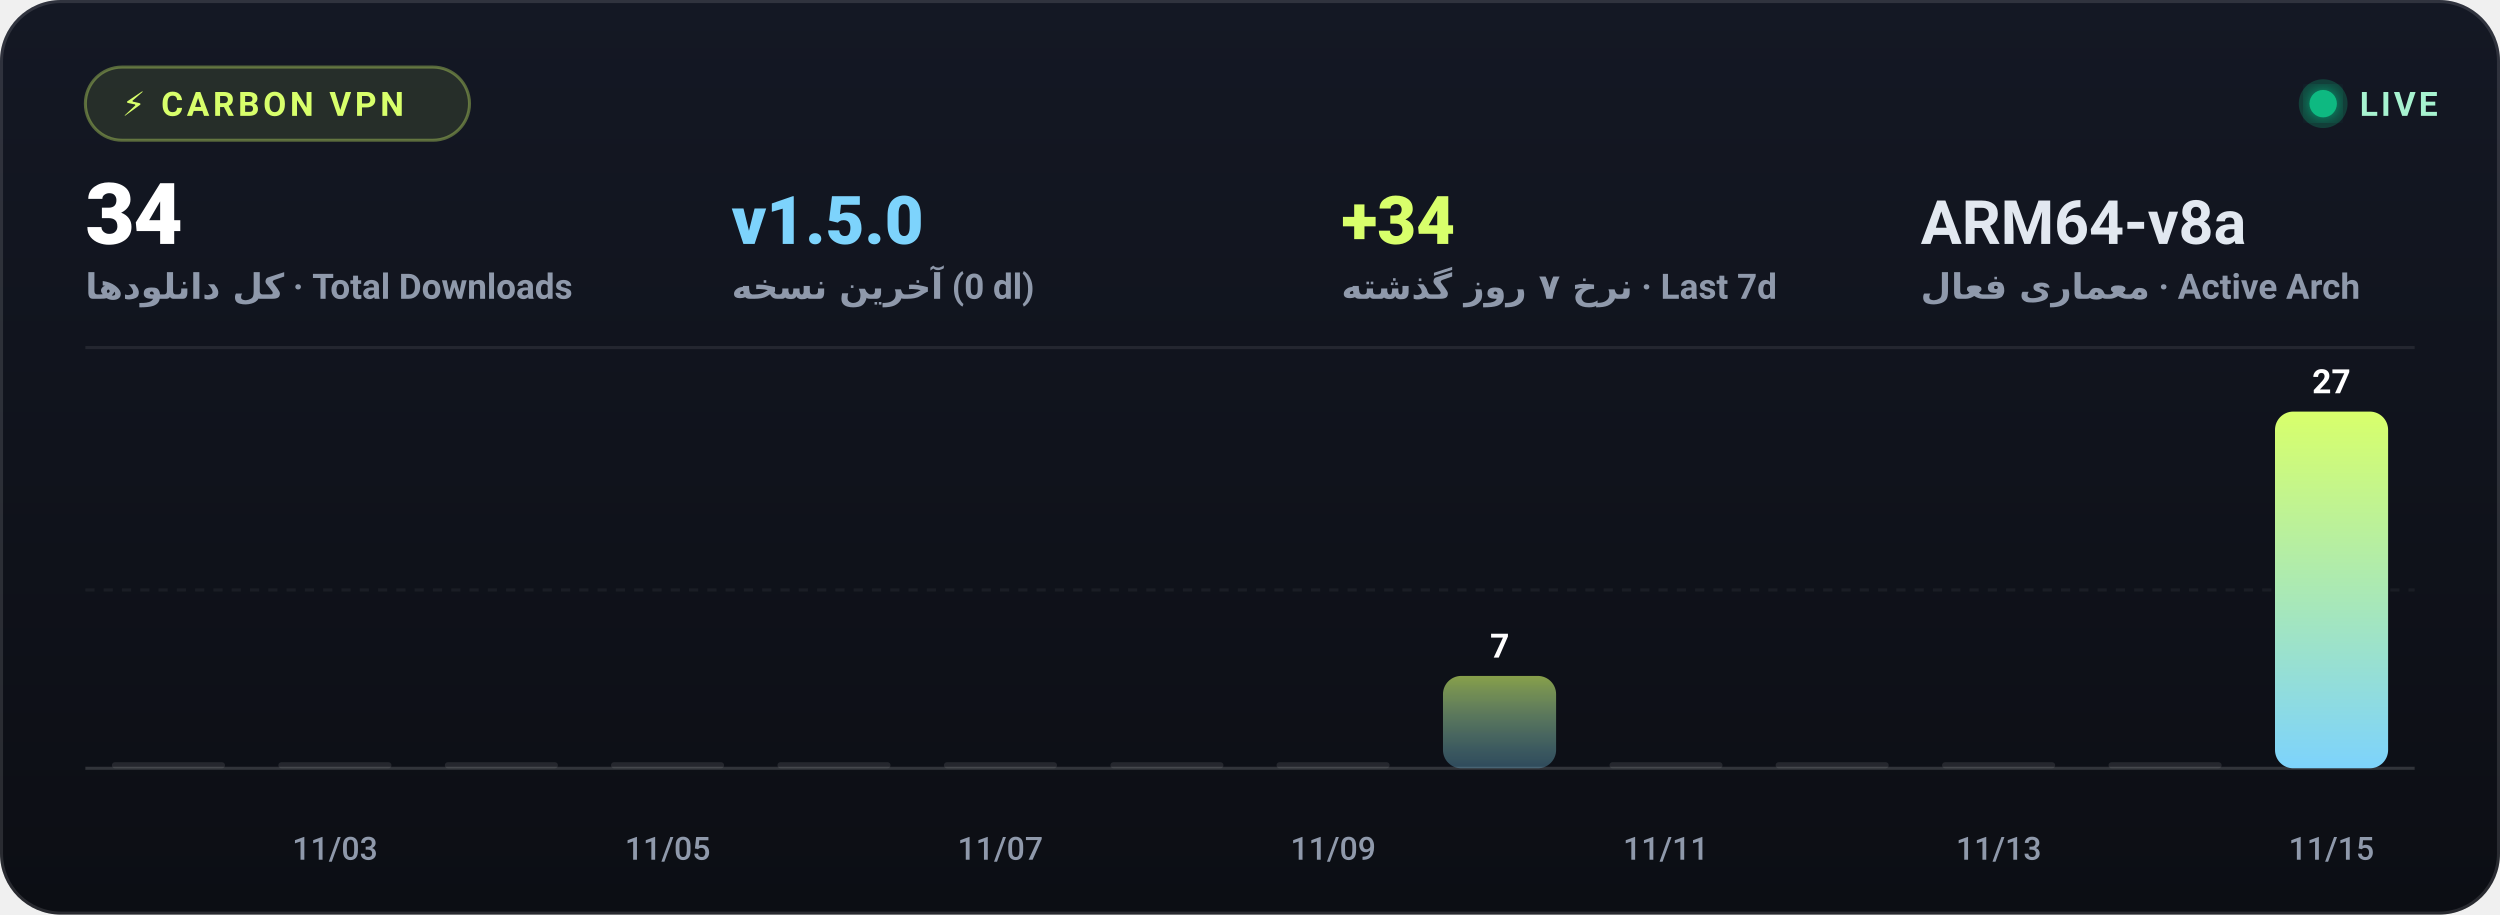
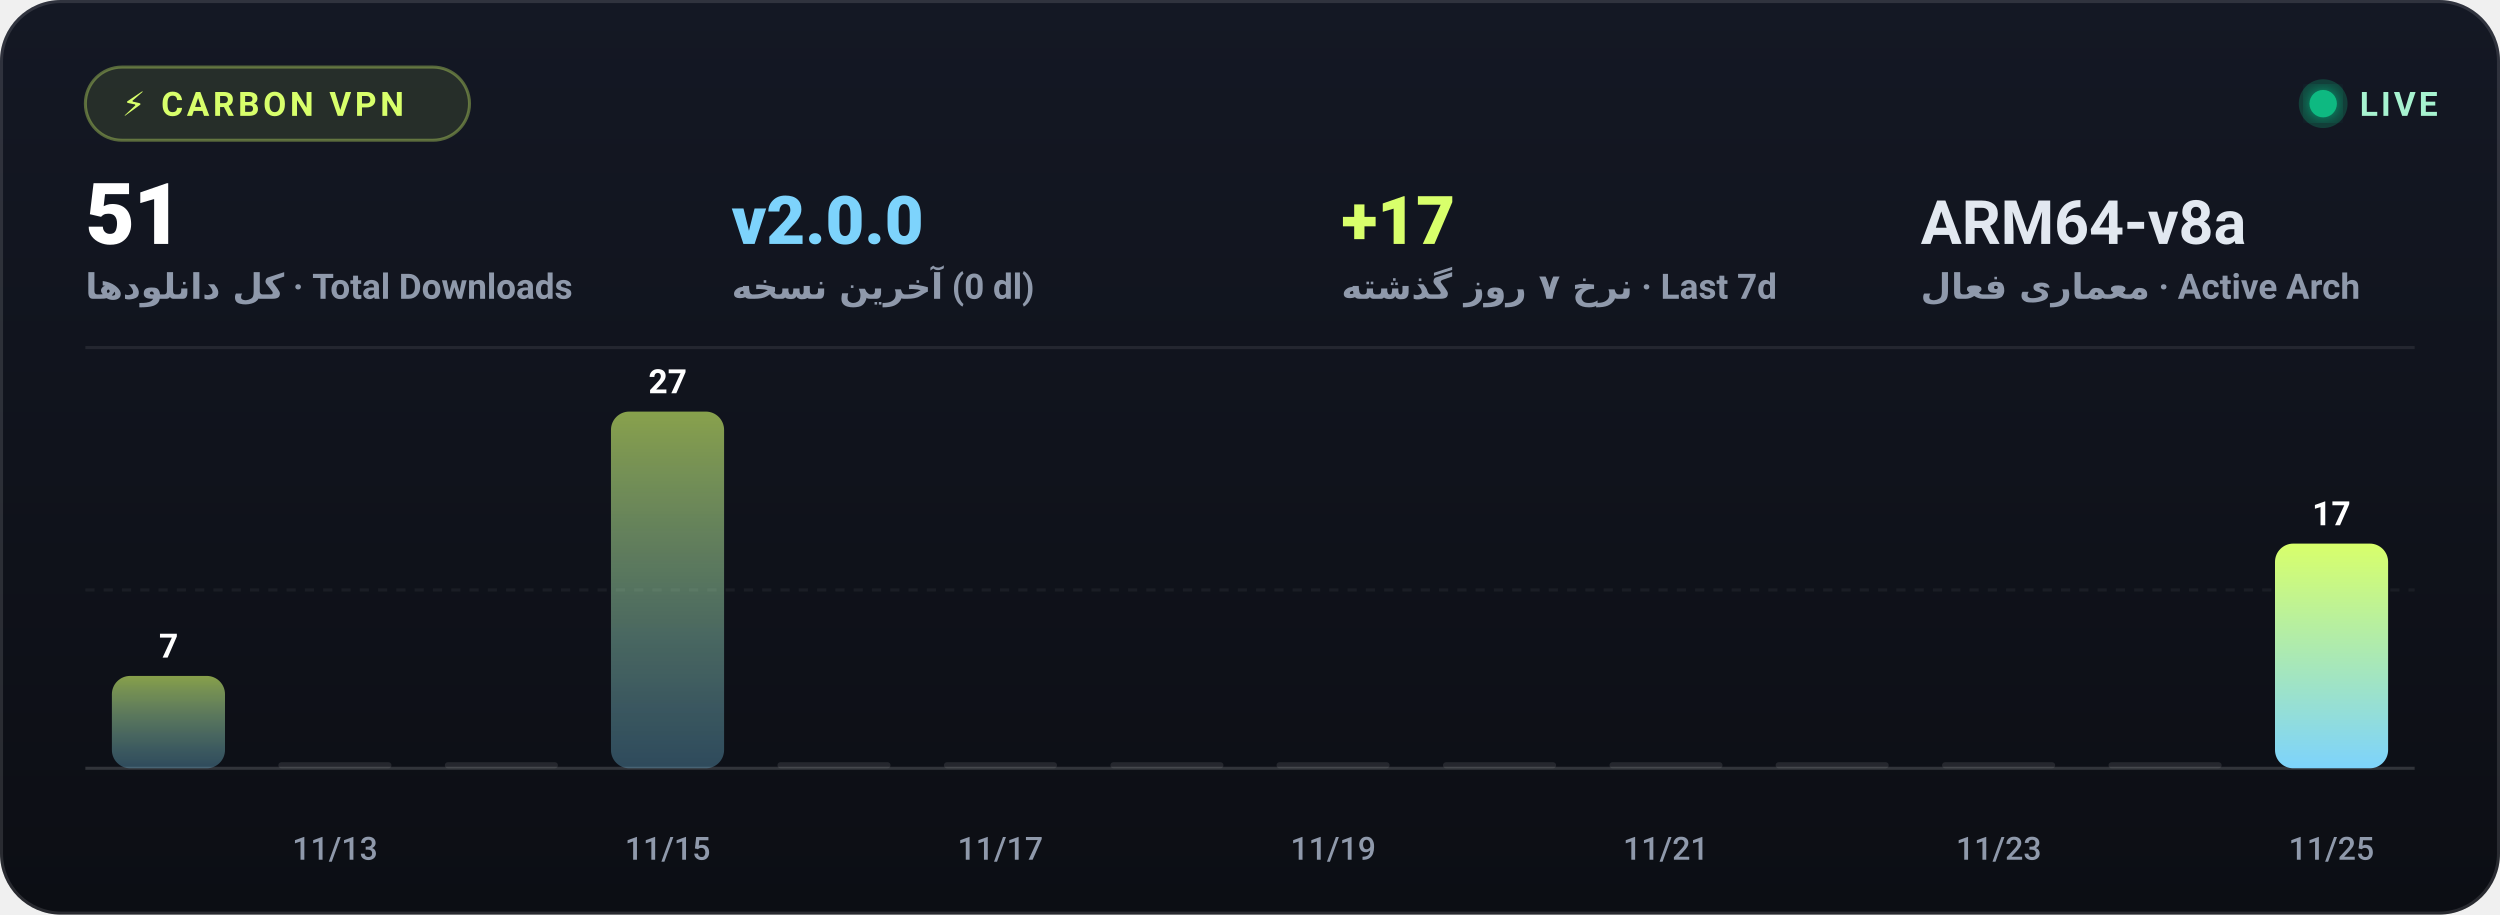
<svg xmlns="http://www.w3.org/2000/svg" viewBox="0 0 820 300" width="820" height="300" role="img" aria-label="Carbon VPN Download Analytics">
  <defs>
    <linearGradient id="cardBg" x1="0" y1="0" x2="0" y2="1">
      <stop offset="0%" stop-color="#141824" />
      <stop offset="100%" stop-color="#0c0e14" />
    </linearGradient>
    <linearGradient id="barGrad" x1="0" y1="0" x2="0" y2="1">
      <stop offset="0%" stop-color="#d8ff6b" />
      <stop offset="100%" stop-color="#7dd3fc" />
    </linearGradient>
    <linearGradient id="barGradPast" x1="0" y1="0" x2="0" y2="1">
      <stop offset="0%" stop-color="#d8ff6b" stop-opacity="0.6" />
      <stop offset="100%" stop-color="#7dd3fc" stop-opacity="0.3" />
    </linearGradient>
    <filter id="glow" x="-20%" y="-20%" width="140%" height="140%">
      <feGaussianBlur stdDeviation="3" result="glow" />
      <feComposite in="SourceGraphic" in2="glow" operator="over" />
    </filter>
  </defs>
  <rect width="820" height="300" rx="20" fill="url(#cardBg)" />
  <rect x="0.5" y="0.5" width="819" height="299" rx="19.5" fill="none" stroke="#ffffff" stroke-opacity="0.12" />
  <g font-family="-apple-system,BlinkMacSystemFont,'Segoe UI',Roboto,Helvetica,Arial,sans-serif">
    <rect x="28" y="22" width="126" height="24" rx="12" fill="#d8ff6b" fill-opacity="0.1" stroke="#d8ff6b" stroke-opacity="0.35" />
    <text x="40" y="38" fill="#d8ff6b" font-size="11" font-weight="700" letter-spacing="1.2">⚡ CARBON VPN</text>
    <circle cx="762" cy="34" r="4.5" fill="#10b981" filter="url(#glow)" />
    <circle cx="762" cy="34" r="8" fill="#10b981" fill-opacity="0.25" />
    <text x="774" y="38" fill="#a7f3d0" font-size="11" font-weight="700" letter-spacing="1">LIVE</text>
-     <text x="28" y="80" fill="#ffffff" font-size="28" font-weight="800" letter-spacing="-0.5">34</text>
+     <text x="28" y="80" fill="#ffffff" font-size="28" font-weight="800" letter-spacing="-0.5">51</text>
    <text x="28" y="98" fill="#8f99ab" font-size="11.5" font-weight="600">کل دانلودها · Total Downloads</text>
-     <text x="240" y="80" fill="#7dd3fc" font-size="22" font-weight="800">v1.5.0</text>
+     <text x="240" y="80" fill="#7dd3fc" font-size="22" font-weight="800">v2.0.0</text>
    <text x="240" y="98" fill="#8f99ab" font-size="11.5" font-weight="600">آخرین نسخه (0 dl)</text>
-     <text x="440" y="80" fill="#d8ff6b" font-size="22" font-weight="800">+34</text>
+     <text x="440" y="80" fill="#d8ff6b" font-size="22" font-weight="800">+17</text>
    <text x="440" y="98" fill="#8f99ab" font-size="11.5" font-weight="600">نرخ ۷ روز گذشته · Last 7d</text>
    <text x="630" y="80" fill="#e2e8f0" font-size="20" font-weight="700">ARM64-v8a</text>
    <text x="630" y="98" fill="#8f99ab" font-size="11.5" font-weight="600">معماری فعال · Active Arch</text>
    <line x1="28" y1="114" x2="792" y2="114" stroke="#ffffff" stroke-opacity="0.08" stroke-width="1" />
    <line x1="28" y1="252" x2="792" y2="252" stroke="#ffffff" stroke-opacity="0.15" stroke-width="1" />
    <line x1="28" y1="193.5" x2="792" y2="193.5" stroke="#ffffff" stroke-opacity="0.05" stroke-width="1" stroke-dasharray="3 3" />
-     <rect x="36.7" y="250.0" width="37.1" height="2" rx="1" fill="#ffffff" fill-opacity="0.1" />
+     <rect x="36.7" y="221.7" width="37.1" height="30.3" rx="6" fill="url(#barGradPast)" />
+     <text x="55.3" y="215.7" fill="#ffffff" font-size="11" font-weight="700" text-anchor="middle">7</text>
    <rect x="91.3" y="250.0" width="37.1" height="2" rx="1" fill="#ffffff" fill-opacity="0.1" />
-     <text x="109.9" y="282" fill="#8f99ab" font-size="10.5" font-weight="500" text-anchor="middle">11/03</text>
+     <text x="109.9" y="282" fill="#8f99ab" font-size="10.5" font-weight="500" text-anchor="middle">11/13</text>
    <rect x="145.9" y="250.0" width="37.1" height="2" rx="1" fill="#ffffff" fill-opacity="0.1" />
-     <rect x="200.4" y="250.0" width="37.1" height="2" rx="1" fill="#ffffff" fill-opacity="0.1" />
-     <text x="219.0" y="282" fill="#8f99ab" font-size="10.5" font-weight="500" text-anchor="middle">11/05</text>
+     <rect x="200.4" y="135.0" width="37.1" height="117.0" rx="6" fill="url(#barGradPast)" />
+     <text x="219.0" y="129.0" fill="#ffffff" font-size="11" font-weight="700" text-anchor="middle">27</text>
+     <text x="219.0" y="282" fill="#8f99ab" font-size="10.5" font-weight="500" text-anchor="middle">11/15</text>
    <rect x="255.0" y="250.0" width="37.1" height="2" rx="1" fill="#ffffff" fill-opacity="0.1" />
    <rect x="309.6" y="250.0" width="37.1" height="2" rx="1" fill="#ffffff" fill-opacity="0.1" />
-     <text x="328.1" y="282" fill="#8f99ab" font-size="10.5" font-weight="500" text-anchor="middle">11/07</text>
+     <text x="328.1" y="282" fill="#8f99ab" font-size="10.5" font-weight="500" text-anchor="middle">11/17</text>
    <rect x="364.2" y="250.0" width="37.1" height="2" rx="1" fill="#ffffff" fill-opacity="0.1" />
    <rect x="418.7" y="250.0" width="37.1" height="2" rx="1" fill="#ffffff" fill-opacity="0.1" />
-     <text x="437.3" y="282" fill="#8f99ab" font-size="10.5" font-weight="500" text-anchor="middle">11/09</text>
-     <rect x="473.3" y="221.7" width="37.1" height="30.3" rx="6" fill="url(#barGradPast)" />
-     <text x="491.9" y="215.7" fill="#ffffff" font-size="11" font-weight="700" text-anchor="middle">7</text>
+     <text x="437.3" y="282" fill="#8f99ab" font-size="10.5" font-weight="500" text-anchor="middle">11/19</text>
+     <rect x="473.3" y="250.0" width="37.1" height="2" rx="1" fill="#ffffff" fill-opacity="0.1" />
    <rect x="527.9" y="250.0" width="37.1" height="2" rx="1" fill="#ffffff" fill-opacity="0.1" />
-     <text x="546.4" y="282" fill="#8f99ab" font-size="10.5" font-weight="500" text-anchor="middle">11/11</text>
+     <text x="546.4" y="282" fill="#8f99ab" font-size="10.5" font-weight="500" text-anchor="middle">11/21</text>
    <rect x="582.4" y="250.0" width="37.1" height="2" rx="1" fill="#ffffff" fill-opacity="0.1" />
    <rect x="637.0" y="250.0" width="37.1" height="2" rx="1" fill="#ffffff" fill-opacity="0.1" />
-     <text x="655.6" y="282" fill="#8f99ab" font-size="10.5" font-weight="500" text-anchor="middle">11/13</text>
+     <text x="655.6" y="282" fill="#8f99ab" font-size="10.5" font-weight="500" text-anchor="middle">11/23</text>
    <rect x="691.6" y="250.0" width="37.1" height="2" rx="1" fill="#ffffff" fill-opacity="0.1" />
-     <rect x="746.2" y="135.0" width="37.1" height="117.0" rx="6" fill="url(#barGrad)" />
-     <text x="764.7" y="129.0" fill="#ffffff" font-size="11" font-weight="700" text-anchor="middle">27</text>
-     <text x="764.7" y="282" fill="#8f99ab" font-size="10.5" font-weight="500" text-anchor="middle">11/15</text>
+     <rect x="746.2" y="178.3" width="37.1" height="73.7" rx="6" fill="url(#barGrad)" />
+     <text x="764.7" y="172.3" fill="#ffffff" font-size="11" font-weight="700" text-anchor="middle">17</text>
+     <text x="764.7" y="282" fill="#8f99ab" font-size="10.5" font-weight="500" text-anchor="middle">11/25</text>
  </g>
</svg>
